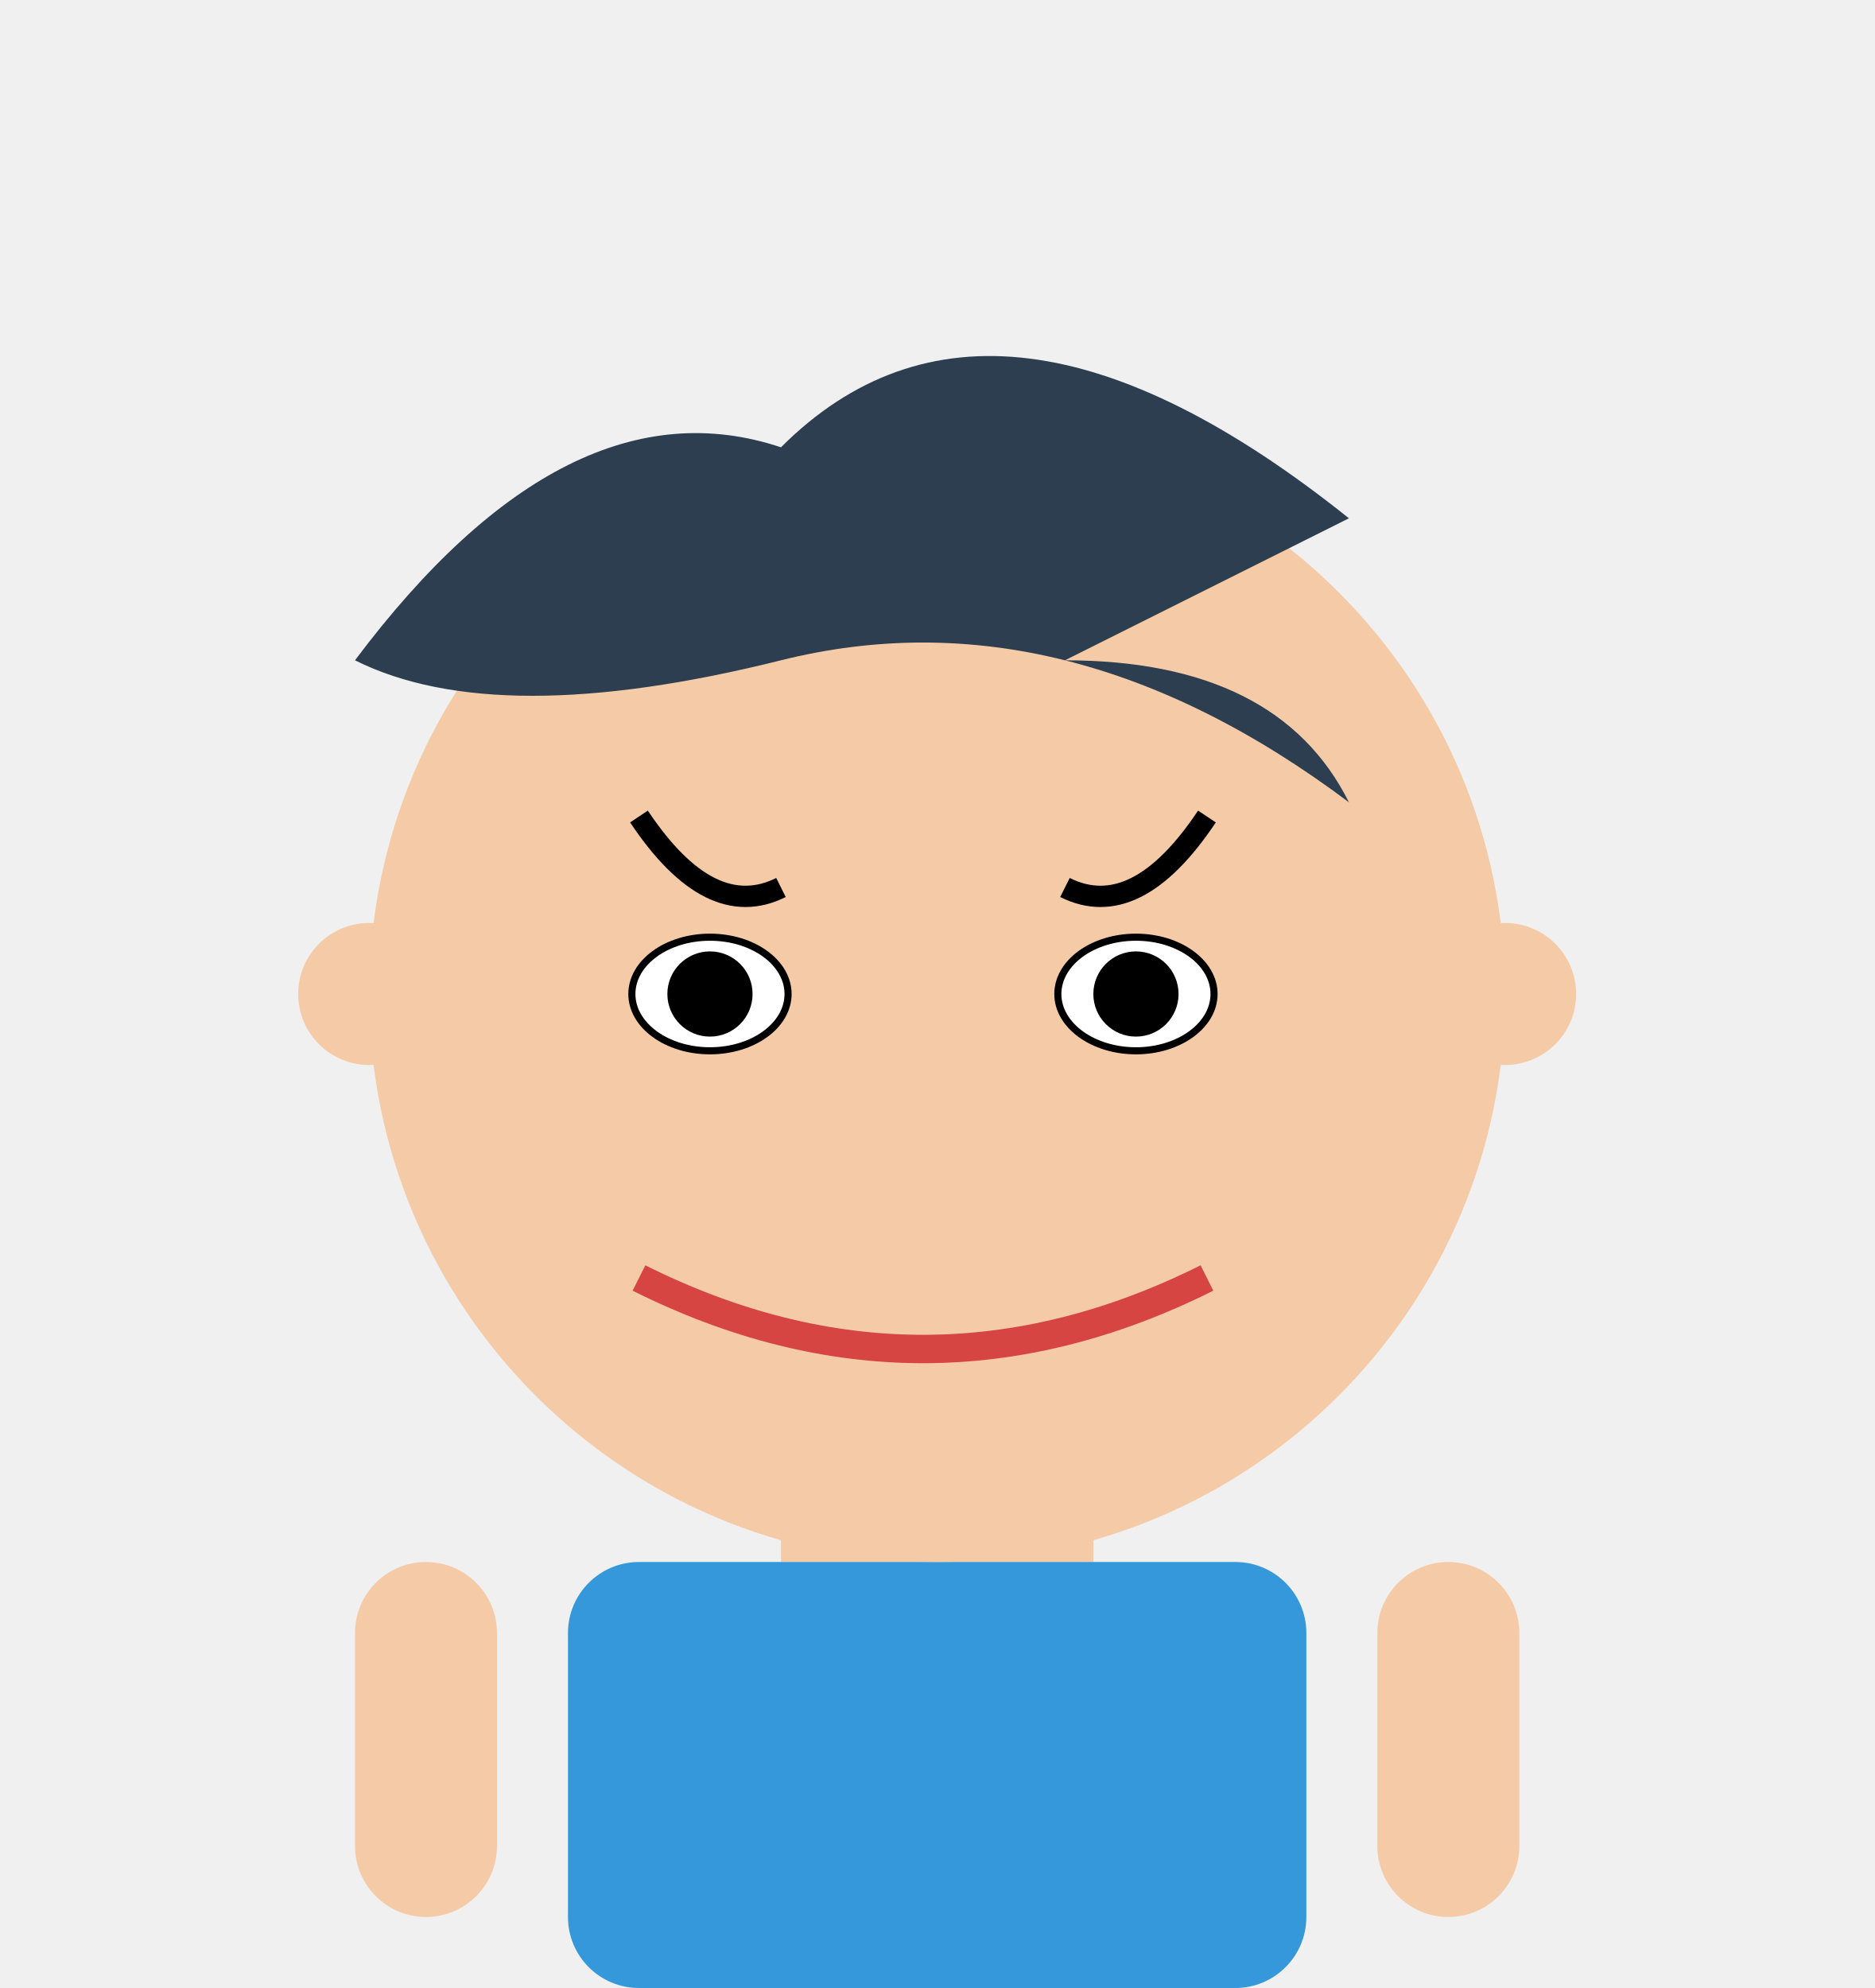
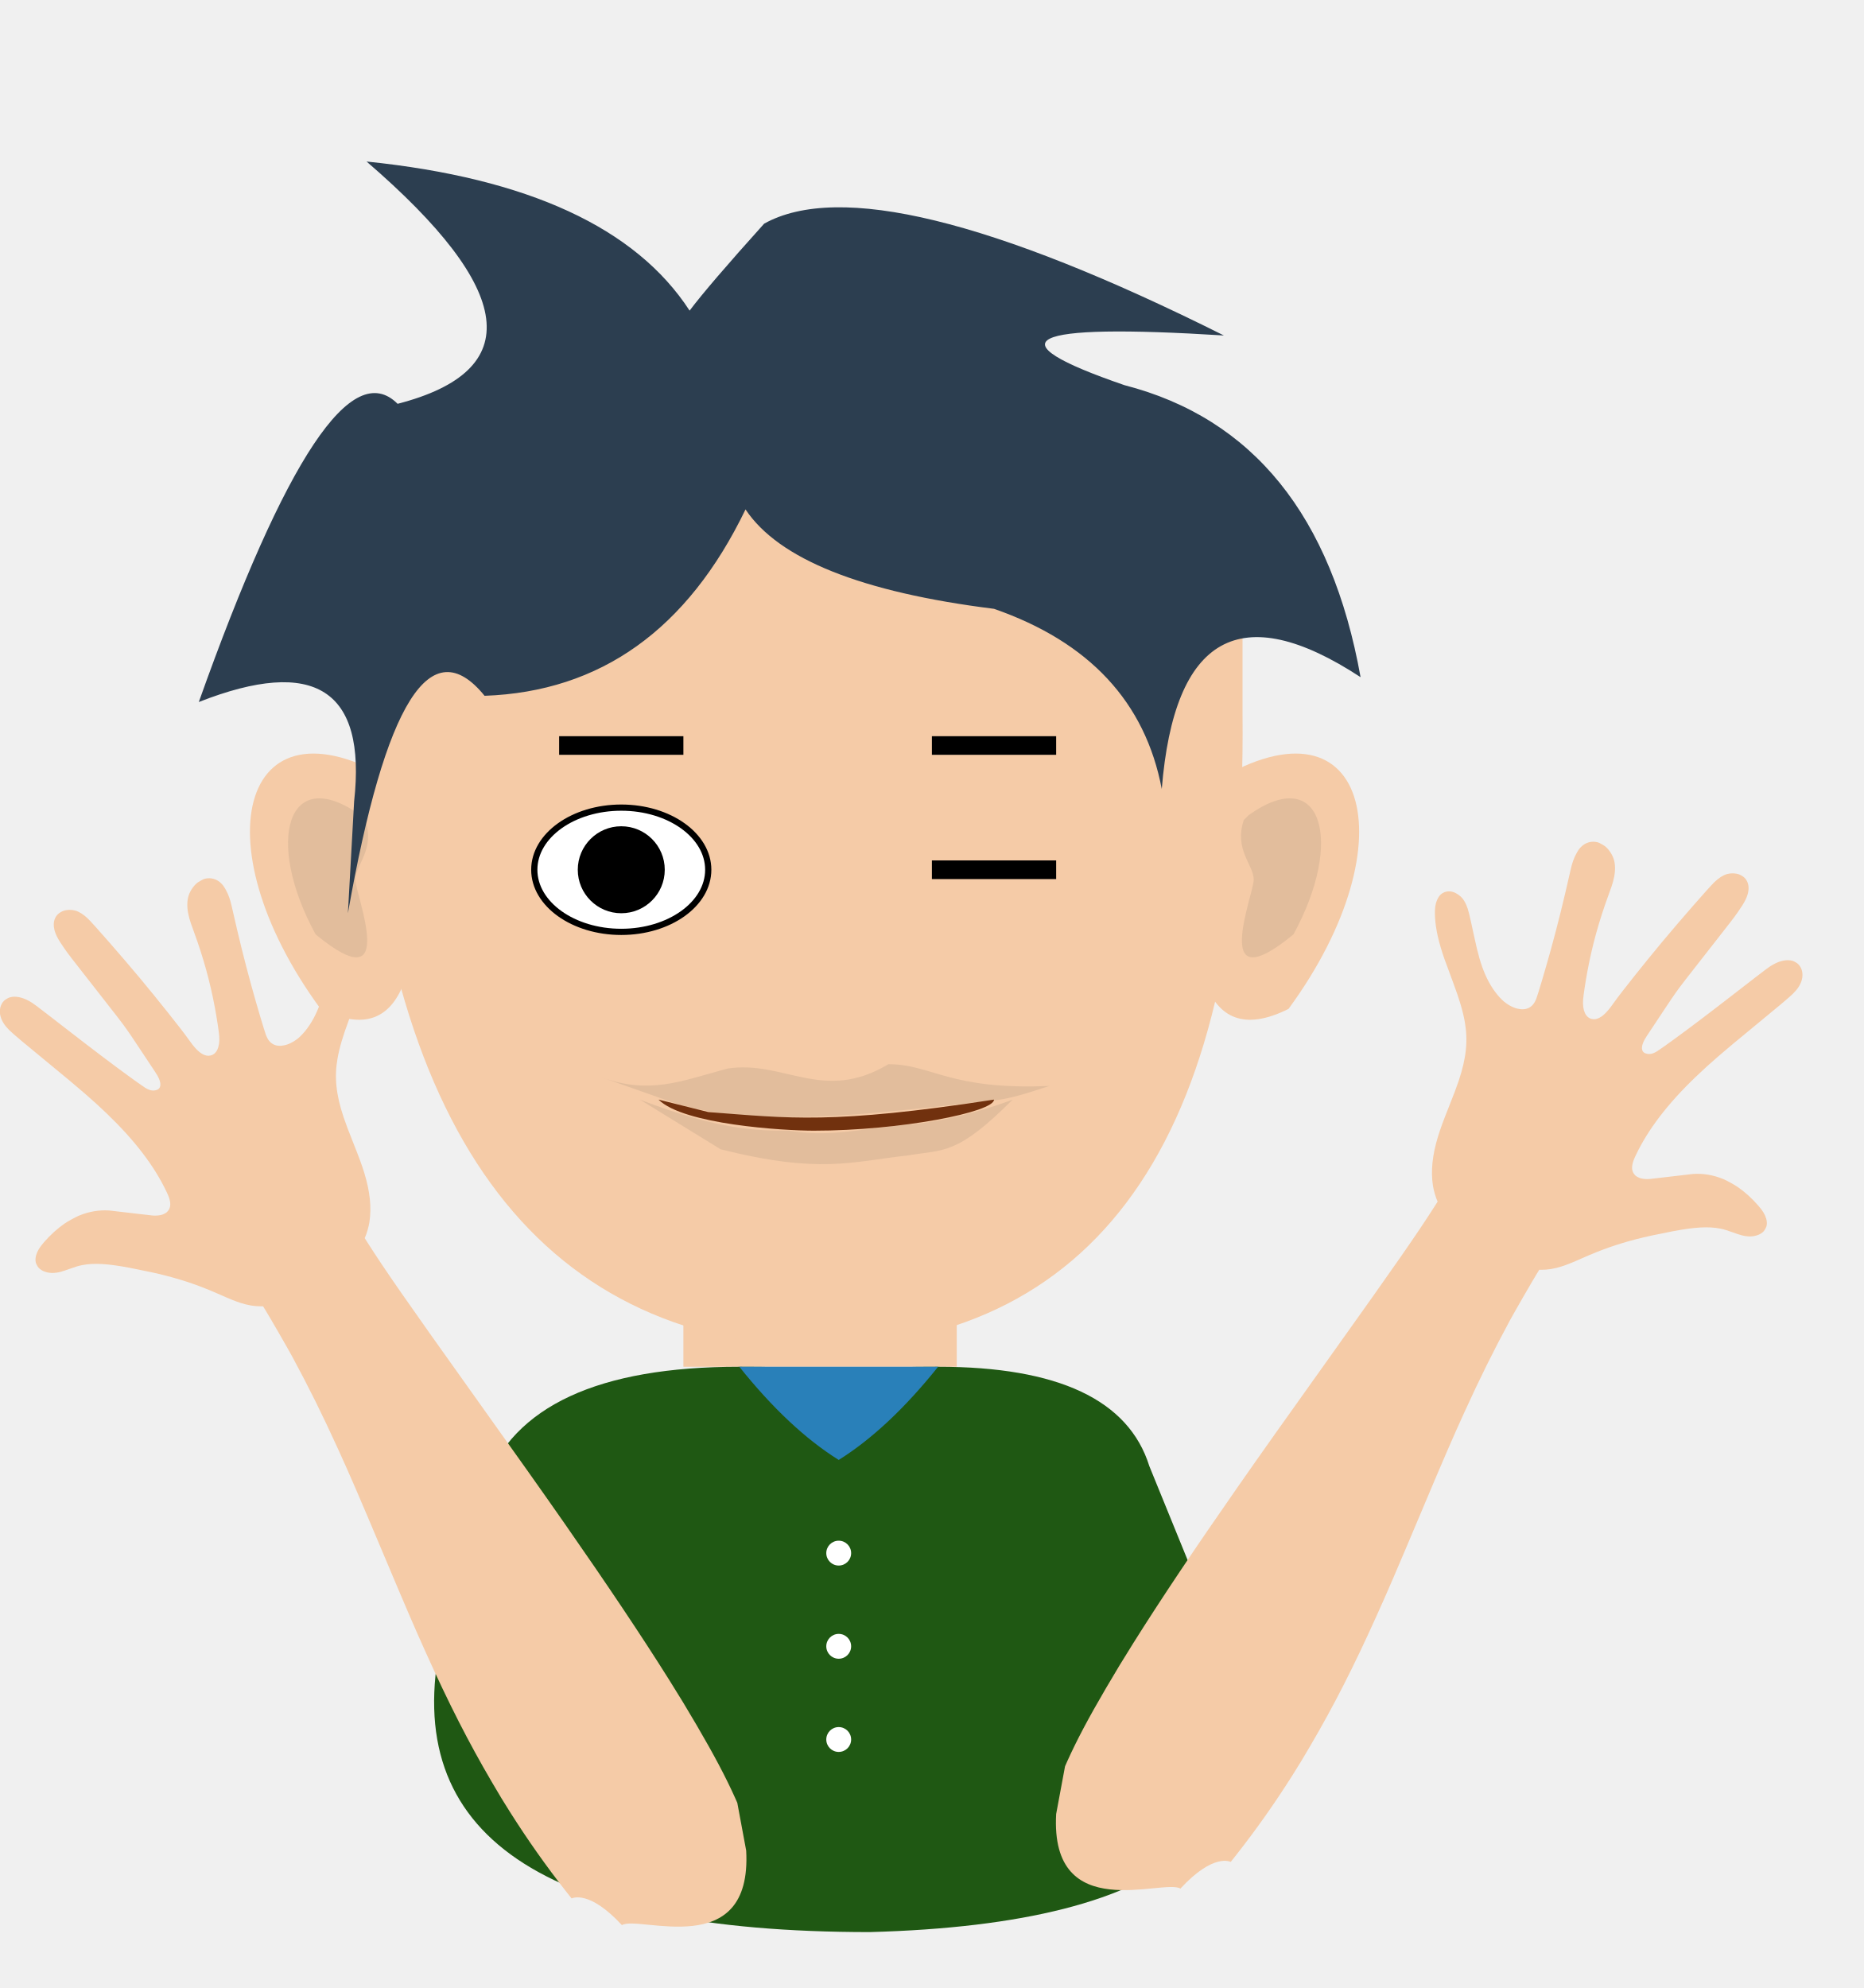
- <svg xmlns="http://www.w3.org/2000/svg" id="avatar" width="264" height="280" viewBox="0 0 264 280" role="img" aria-label="Avatar">
+ <svg xmlns="http://www.w3.org/2000/svg" id="avatar" width="300" height="320" viewBox="0 0 300 320" role="img" aria-label="Avatar">
  <rect x="110" y="200" width="44" height="20" fill="#f5cba7" id="neck" />
-   <rect x="80" y="220" width="104" height="60" fill="#3498db" id="body" rx="10" ry="10" />
-   <rect x="50" y="220" width="20" height="50" fill="#f5cba7" id="arm-left" rx="10" ry="10" />
-   <rect x="194" y="220" width="20" height="50" fill="#f5cba7" id="arm-right" rx="10" ry="10" />
-   <circle cx="52" cy="140" r="10" fill="#f5cba7" id="ear-left" />
-   <circle cx="212" cy="140" r="10" fill="#f5cba7" id="ear-right" />
-   <circle cx="132" cy="140" r="80" fill="#f5cba7" id="face" />
-   <path id="hair" fill="#2c3e50" d="M50 93 Q80 53, 110 63 Q140 33, 190 73 Q170 83, 150 93 Q180 93, 190 113 Q150 83, 110 93 Q70 103, 50 93 Z" />
-   <path id="mouth" fill="none" stroke="#d64541" stroke-width="4" d="M90 180 Q130 200 170 180" />
+   <path id="body" fill="#1f5813" d="M 78 239 Q 85 220 119 220 Q 133 220 135 221 Q 137 220 151 220 Q 180 220 185 236 L 196 263 q 18 46 -56 48 Q 61 311 71 264 Z" />
+   <path id="collar" fill="#2980b9" d="M119 220 Q127 230 135 235 Q143 230 151 220 Z" />
+   <circle cx="135" cy="250" r="2" fill="white" />
+   <circle cx="135" cy="265" r="2" fill="white" />
+   <circle cx="135" cy="280" r="2" fill="white" />
+   <path id="arm-left" fill="#f5cba7" d="M 279.913 140.744 C 279.329 140.537 278.618 140.519 277.989 140.693 C 277.349 140.874 276.633 141.331 275.946 141.999 C 275.031 142.887 270.44 148.143 267.525 151.638 C 264.717 155.01 260.87 159.844 259.939 161.169 C 258.857 162.714 258.161 163.458 257.452 163.82 C 257.01 164.047 256.654 164.108 256.246 164.026 C 255.226 163.816 254.688 162.639 254.821 160.885 C 254.874 160.153 255.214 157.945 255.522 156.287 C 256.302 152.132 257.375 148.259 258.903 144.08 C 259.352 142.865 259.48 142.479 259.632 141.935 C 259.953 140.754 260.034 139.777 259.886 138.861 C 259.751 137.994 259.265 137.086 258.569 136.409 C 258.36 136.208 258.293 136.16 257.862 135.915 C 257.456 135.681 257.354 135.631 257.15 135.577 C 256.177 135.326 255.189 135.608 254.472 136.34 C 254.187 136.631 254.009 136.884 253.716 137.432 C 253.313 138.169 253.053 138.917 252.794 140.067 C 251.634 145.202 250.809 148.537 249.664 152.715 C 248.829 155.747 247.582 159.97 247.29 160.741 C 246.767 162.139 245.749 162.692 244.298 162.369 C 243.455 162.18 242.504 161.64 241.784 160.949 C 240.729 159.934 239.773 158.503 239.065 156.871 C 238.368 155.265 237.901 153.651 237.245 150.57 C 236.503 147.097 236.328 146.392 236.042 145.731 C 235.66 144.838 235.266 144.349 234.595 143.925 C 234.212 143.682 233.949 143.575 233.57 143.505 C 233.082 143.421 232.559 143.521 232.171 143.78 C 231.832 144.008 231.7 144.157 231.476 144.547 C 231.039 145.318 230.903 146.218 230.99 147.739 C 231.104 149.627 231.569 151.682 232.487 154.327 C 232.677 154.865 232.89 155.448 233.918 158.207 C 234.935 160.937 235.471 162.767 235.781 164.519 C 236.308 167.521 236.018 170.312 234.796 173.968 C 234.471 174.945 234.045 176.065 233.282 177.988 C 232.273 180.518 231.873 181.609 231.462 182.946 C 230.547 185.945 230.285 188.477 230.647 190.856 C 230.757 191.587 231.101 192.774 231.367 193.337 L 231.404 193.413 L 230.986 194.074 C 228.104 198.598 224.644 203.574 214.41 217.918 C 206.329 229.242 203.126 233.766 199.268 239.292 C 192.263 249.339 186.799 257.506 182.411 264.498 C 180.624 267.351 179.665 268.926 177.99 271.788 C 175.193 276.57 173.34 280.069 171.816 283.442 C 171.651 283.807 171.497 284.16 171.47 284.221 L 171.425 284.339 L 170 292 C 169 310 187.333 302.333 190 304 C 195.386 298.173 198.082 299.721 198.103 299.702 C 198.119 299.688 198.511 299.197 198.968 298.609 C 202.222 294.466 205.179 290.273 208.004 285.81 C 209.172 283.959 209.626 283.211 210.946 280.956 C 214.659 274.619 217.864 268.342 221.565 260.118 C 223.414 256.025 224.633 253.188 228.457 244.111 C 232.256 235.086 233.791 231.529 235.668 227.417 C 238.268 221.719 240.275 217.673 243.06 212.497 C 243.712 211.29 246.718 206.075 247.362 205.039 L 247.765 204.388 L 248.106 204.391 C 249.094 204.406 250.23 204.219 251.39 203.842 C 252.269 203.556 253.083 203.232 254.667 202.527 C 257.772 201.149 260.26 200.276 263.375 199.467 C 264.893 199.072 266.572 198.711 269.228 198.196 C 272.764 197.518 275.024 197.393 276.905 197.766 C 277.469 197.875 277.918 198.013 278.889 198.362 C 280.191 198.833 280.741 198.975 281.415 199.017 C 282.406 199.083 283.404 198.744 283.902 198.171 C 283.979 198.084 284.091 197.914 284.182 197.732 C 284.311 197.486 284.342 197.401 284.372 197.201 C 284.422 196.865 284.393 196.524 284.282 196.139 C 284.081 195.455 283.716 194.861 282.976 194.018 C 281.939 192.838 280.864 191.87 279.695 191.06 C 279.162 190.693 277.915 190.009 277.379 189.79 C 275.751 189.125 274.185 188.861 272.509 188.967 C 272.301 188.983 270.743 189.166 269.046 189.372 C 267.346 189.582 265.784 189.762 265.579 189.775 C 265.082 189.808 264.673 189.789 264.269 189.708 C 263.98 189.645 263.893 189.618 263.63 189.479 C 263.353 189.333 263.303 189.295 263.147 189.128 C 262.764 188.713 262.625 188.173 262.74 187.536 C 262.826 187.044 262.95 186.687 263.3 185.956 C 265.263 181.807 268.442 177.652 272.943 173.341 C 275.227 171.15 277.291 169.365 282.054 165.458 C 286.282 161.994 287.969 160.573 288.629 159.921 C 289.349 159.214 289.818 158.479 290.016 157.745 C 290.28 156.765 290.066 155.807 289.445 155.196 C 289.25 155.002 288.783 154.733 288.508 154.655 C 287.649 154.416 286.571 154.619 285.474 155.222 C 284.746 155.623 284.777 155.6 279.785 159.466 C 277.223 161.45 275.262 162.957 273.749 164.1 C 270.916 166.249 267.725 168.574 266.789 169.179 C 266.065 169.645 265.49 169.764 264.9 169.568 C 264.136 169.321 264.087 168.453 264.756 167.27 C 264.887 167.043 265.225 166.512 265.515 166.089 C 265.799 165.667 266.474 164.654 267.01 163.835 C 268.662 161.325 269.451 160.161 270.224 159.105 C 270.675 158.487 270.928 158.159 275.001 152.955 C 278.97 147.886 278.996 147.856 279.702 146.851 C 280.863 145.208 281.31 144.302 281.429 143.329 C 281.532 142.526 281.308 141.797 280.799 141.287 C 280.623 141.109 280.174 140.831 279.913 140.744 Z M 279.913 140.744" />
+   <path id="arm-right" fill="#f5cba7" d="M 10.193 146.624 C 10.778 146.417 11.489 146.399 12.117 146.573 C 12.758 146.753 13.473 147.211 14.161 147.878 C 15.075 148.767 19.666 154.023 22.581 157.518 C 25.39 160.89 29.236 165.724 30.168 167.049 C 31.249 168.594 31.945 169.338 32.655 169.7 C 33.097 169.927 33.452 169.988 33.861 169.905 C 34.88 169.696 35.419 168.519 35.285 166.764 C 35.233 166.032 34.892 163.825 34.584 162.167 C 33.805 158.012 32.732 154.138 31.204 149.96 C 30.755 148.744 30.626 148.358 30.475 147.815 C 30.154 146.633 30.072 145.656 30.22 144.741 C 30.355 143.874 30.842 142.966 31.538 142.289 C 31.746 142.087 31.813 142.039 32.245 141.795 C 32.651 141.56 32.753 141.511 32.956 141.456 C 33.93 141.205 34.918 141.487 35.634 142.22 C 35.919 142.511 36.097 142.764 36.391 143.312 C 36.794 144.049 37.054 144.796 37.312 145.946 C 38.473 151.081 39.298 154.417 40.443 158.595 C 41.277 161.627 42.525 165.85 42.816 166.62 C 43.339 168.019 44.358 168.572 45.809 168.249 C 46.651 168.06 47.602 167.519 48.322 166.829 C 49.378 165.813 50.333 164.382 51.042 162.751 C 51.739 161.144 52.205 159.531 52.862 156.45 C 53.604 152.977 53.778 152.271 54.064 151.61 C 54.446 150.718 54.841 150.228 55.512 149.805 C 55.894 149.561 56.157 149.454 56.536 149.385 C 57.025 149.301 57.547 149.401 57.936 149.659 C 58.275 149.887 58.406 150.037 58.631 150.426 C 59.068 151.198 59.204 152.098 59.117 153.619 C 59.002 155.507 58.538 157.561 57.62 160.207 C 57.43 160.745 57.217 161.328 56.189 164.087 C 55.171 166.817 54.635 168.646 54.326 170.399 C 53.799 173.401 54.089 176.192 55.311 179.848 C 55.636 180.824 56.062 181.945 56.825 183.868 C 57.834 186.398 58.234 187.488 58.645 188.825 C 59.56 191.824 59.822 194.357 59.459 196.736 C 59.349 197.467 59.005 198.653 58.74 199.217 L 58.703 199.293 L 59.12 199.954 C 62.003 204.478 65.462 209.454 75.697 223.797 C 83.777 235.122 86.98 239.646 90.838 245.172 C 97.843 255.219 103.307 263.386 107.696 270.378 C 109.483 273.23 110.442 274.806 112.117 277.668 C 114.913 282.449 116.767 285.948 118.29 289.322 C 118.456 289.687 118.61 290.04 118.636 290.101 L 118.682 290.219 L 120.107 297.88 C 121.107 315.88 102.773 308.213 100.107 309.88 C 94.721 304.053 92.024 305.601 92.004 305.581 C 91.987 305.568 91.596 305.077 91.138 304.489 C 87.885 300.345 84.928 296.153 82.103 291.69 C 80.935 289.839 80.48 289.091 79.16 286.835 C 75.448 280.499 72.243 274.221 68.541 265.998 C 66.692 261.905 65.474 259.068 61.649 249.99 C 57.851 240.966 56.316 237.409 54.438 233.297 C 51.839 227.599 49.832 223.553 47.046 218.377 C 46.395 217.17 43.388 211.955 42.745 210.919 L 42.342 210.268 L 42.001 210.27 C 41.013 210.286 39.876 210.099 38.716 209.722 C 37.838 209.435 37.024 209.111 35.44 208.407 C 32.335 207.029 29.846 206.156 26.732 205.347 C 25.213 204.952 23.534 204.59 20.878 204.076 C 17.343 203.398 15.083 203.272 13.201 203.646 C 12.637 203.755 12.189 203.892 11.217 204.241 C 9.916 204.713 9.366 204.855 8.691 204.897 C 7.701 204.963 6.703 204.624 6.204 204.05 C 6.127 203.964 6.016 203.794 5.924 203.612 C 5.796 203.366 5.764 203.28 5.735 203.081 C 5.685 202.744 5.713 202.403 5.825 202.018 C 6.026 201.334 6.391 200.74 7.131 199.898 C 8.168 198.717 9.242 197.75 10.412 196.939 C 10.944 196.573 12.191 195.889 12.728 195.67 C 14.356 195.005 15.922 194.741 17.598 194.847 C 17.805 194.863 19.363 195.046 21.061 195.252 C 22.761 195.461 24.322 195.642 24.528 195.654 C 25.025 195.688 25.433 195.668 25.838 195.588 C 26.126 195.525 26.214 195.497 26.477 195.359 C 26.753 195.213 26.804 195.175 26.96 195.008 C 27.343 194.593 27.482 194.053 27.367 193.415 C 27.281 192.923 27.156 192.567 26.806 191.835 C 24.844 187.687 21.665 183.532 17.164 179.22 C 14.88 177.03 12.816 175.244 8.052 171.337 C 3.825 167.874 2.138 166.453 1.478 165.801 C 0.758 165.093 0.288 164.358 0.09 163.625 C -0.173 162.645 0.041 161.687 0.662 161.076 C 0.857 160.882 1.324 160.612 1.599 160.535 C 2.458 160.296 3.536 160.499 4.633 161.102 C 5.36 161.502 5.329 161.48 10.321 165.345 C 12.884 167.33 14.845 168.837 16.357 169.979 C 19.19 172.128 22.382 174.453 23.318 175.059 C 24.042 175.524 24.616 175.644 25.206 175.448 C 25.971 175.201 26.02 174.333 25.35 173.15 C 25.22 172.923 24.881 172.392 24.592 171.969 C 24.307 171.546 23.632 170.533 23.097 169.715 C 21.444 167.205 20.655 166.041 19.883 164.985 C 19.431 164.366 19.179 164.038 15.106 158.835 C 11.137 153.765 11.11 153.735 10.404 152.731 C 9.243 151.088 8.797 150.181 8.677 149.209 C 8.575 148.406 8.799 147.677 9.307 147.167 C 9.484 146.988 9.933 146.711 10.193 146.624 Z M 10.193 146.624" />
+   <path id="ear-left" fill="#f5cba7" d="M 64.4 126.4 C 39 110.2 31.8 135.4 51.6 162.4 C 66 169.6 67.8 153.4 66.8 135.2 Z" />
+   <path id="in-ear-left" fill="#e2bd9c" d="M 58 131.2 C 46.2 122.8 42.6 135.4 50.8 150.4 C 64.4 161.6 57.2 144 57.2 141.6 S 60.4 136.8 58.8 132 Z" />
+   <path id="ear-right" fill="#f5cba7" d="M 194.6 126.4 C 220 110.2 227.2 135.4 207.4 162.4 C 193 169.6 191.2 153.4 192.2 135.2 Z" />
+   <path id="in-ear-right" fill="#e2bd9c" d="M 201 131.2 C 212.8 122.8 216.4 135.4 208.2 150.4 C 194.6 161.6 201.8 144 201.8 141.6 S 198.6 136.8 200.2 132 Z" />
+   <path id="face" fill="#f5cba7" d="M 58 101 Q 65 50 130 50 Q 189 51 200 97 L 200 115 q 1 100 -68 102 Q 63 215 58 115 Z" />
+   <path id="hair" fill="#2c3e50" d="M 57 129 Q 60 102 32 113 Q 53 54 64 65 Q 95 57 59 26 Q 98 30 111 50 Q 114 46 123 36 Q 141 26 197 54 Q 149 51 181 62 Q 212 70 219 109 Q 190 90 187 127 Q 183 106 160 98 Q 128 94 120 82 Q 106 111 78 112 Q 65 96 56 147 Z" />
+   <path id="lips" fill="#e2bd9c" d="M 96.8 173.4 C 104.5 176.2 109.4 174.1 117.1 172 C 126.2 170.6 132.5 177.6 143 171.3 C 150 171.3 152.8 175.5 168.9 174.8 C 160.5 177.6 161.2 176.9 152 178 C 142 179 120 182 107 177 Z M 103 177 C 116 182 122 182 127 182 C 133 183 137 182 146 181 C 148 181 155 180 163 177 C 154 186 152 185 146 186 C 137 187 132 189 116 185 Z" />
+   <path id="mouth" fill="#71310e" d="M 114 179 C 127 180 134 181 160 177 C 160 179 145 182 131 182 C 126 182 110 181 106 177 Z" />
  <g id="eye-left-group" style="display: block;">
-     <ellipse id="eye-left-white" cx="100" cy="140" rx="11" ry="8" fill="white" stroke="black" stroke-width="1" />
-     <circle id="eye-left-iris" cx="100" cy="140" r="6" fill="black" />
+     <ellipse id="eye-left-white" cx="100" cy="140" rx="14" ry="10" fill="white" stroke="black" stroke-width="1" />
+     <circle id="eye-left-iris" cx="100" cy="140" r="7" fill="black" />
  </g>
-   <g id="eye-right-group" style="display: block;">
-     <ellipse id="eye-right-white" cx="160" cy="140" rx="11" ry="8" fill="white" stroke="black" stroke-width="1" />
-     <circle id="eye-right-iris" cx="160" cy="140" r="6" fill="black" />
+   <g id="eye-right-group" style="display: none;">
+     <ellipse id="eye-right-white" cx="160" cy="130" rx="10" ry="7" fill="white" stroke="black" stroke-width="1" />
+     <circle id="eye-right-iris" cx="160" cy="130" r="5" fill="black" />
  </g>
-   <path id="eyebrow-left" stroke="black" stroke-width="3" fill="none" d="M90 115 Q100 130 110 125" style="display: block;" />
-   <path id="eyebrow-right" stroke="black" stroke-width="3" fill="none" d="M150 125 Q160 130 170 115" style="display: block;" />
-   <line id="eye-right-closed" x1="150" y1="140" x2="170" y2="140" stroke="black" stroke-width="3" style="display: none;" />
+   <path id="eyebrow-left" stroke="black" stroke-width="3" fill="none" d="M90 120 Q100 120 110 120" style="display: block;" />
+   <path id="eyebrow-right" stroke="black" stroke-width="3" fill="none" d="M150 120 Q160 120 170 120" style="display: block;" />
+   <line id="eye-right-closed" x1="150" y1="140" x2="170" y2="140" stroke="black" stroke-width="3" style="display: block;" />
</svg>
